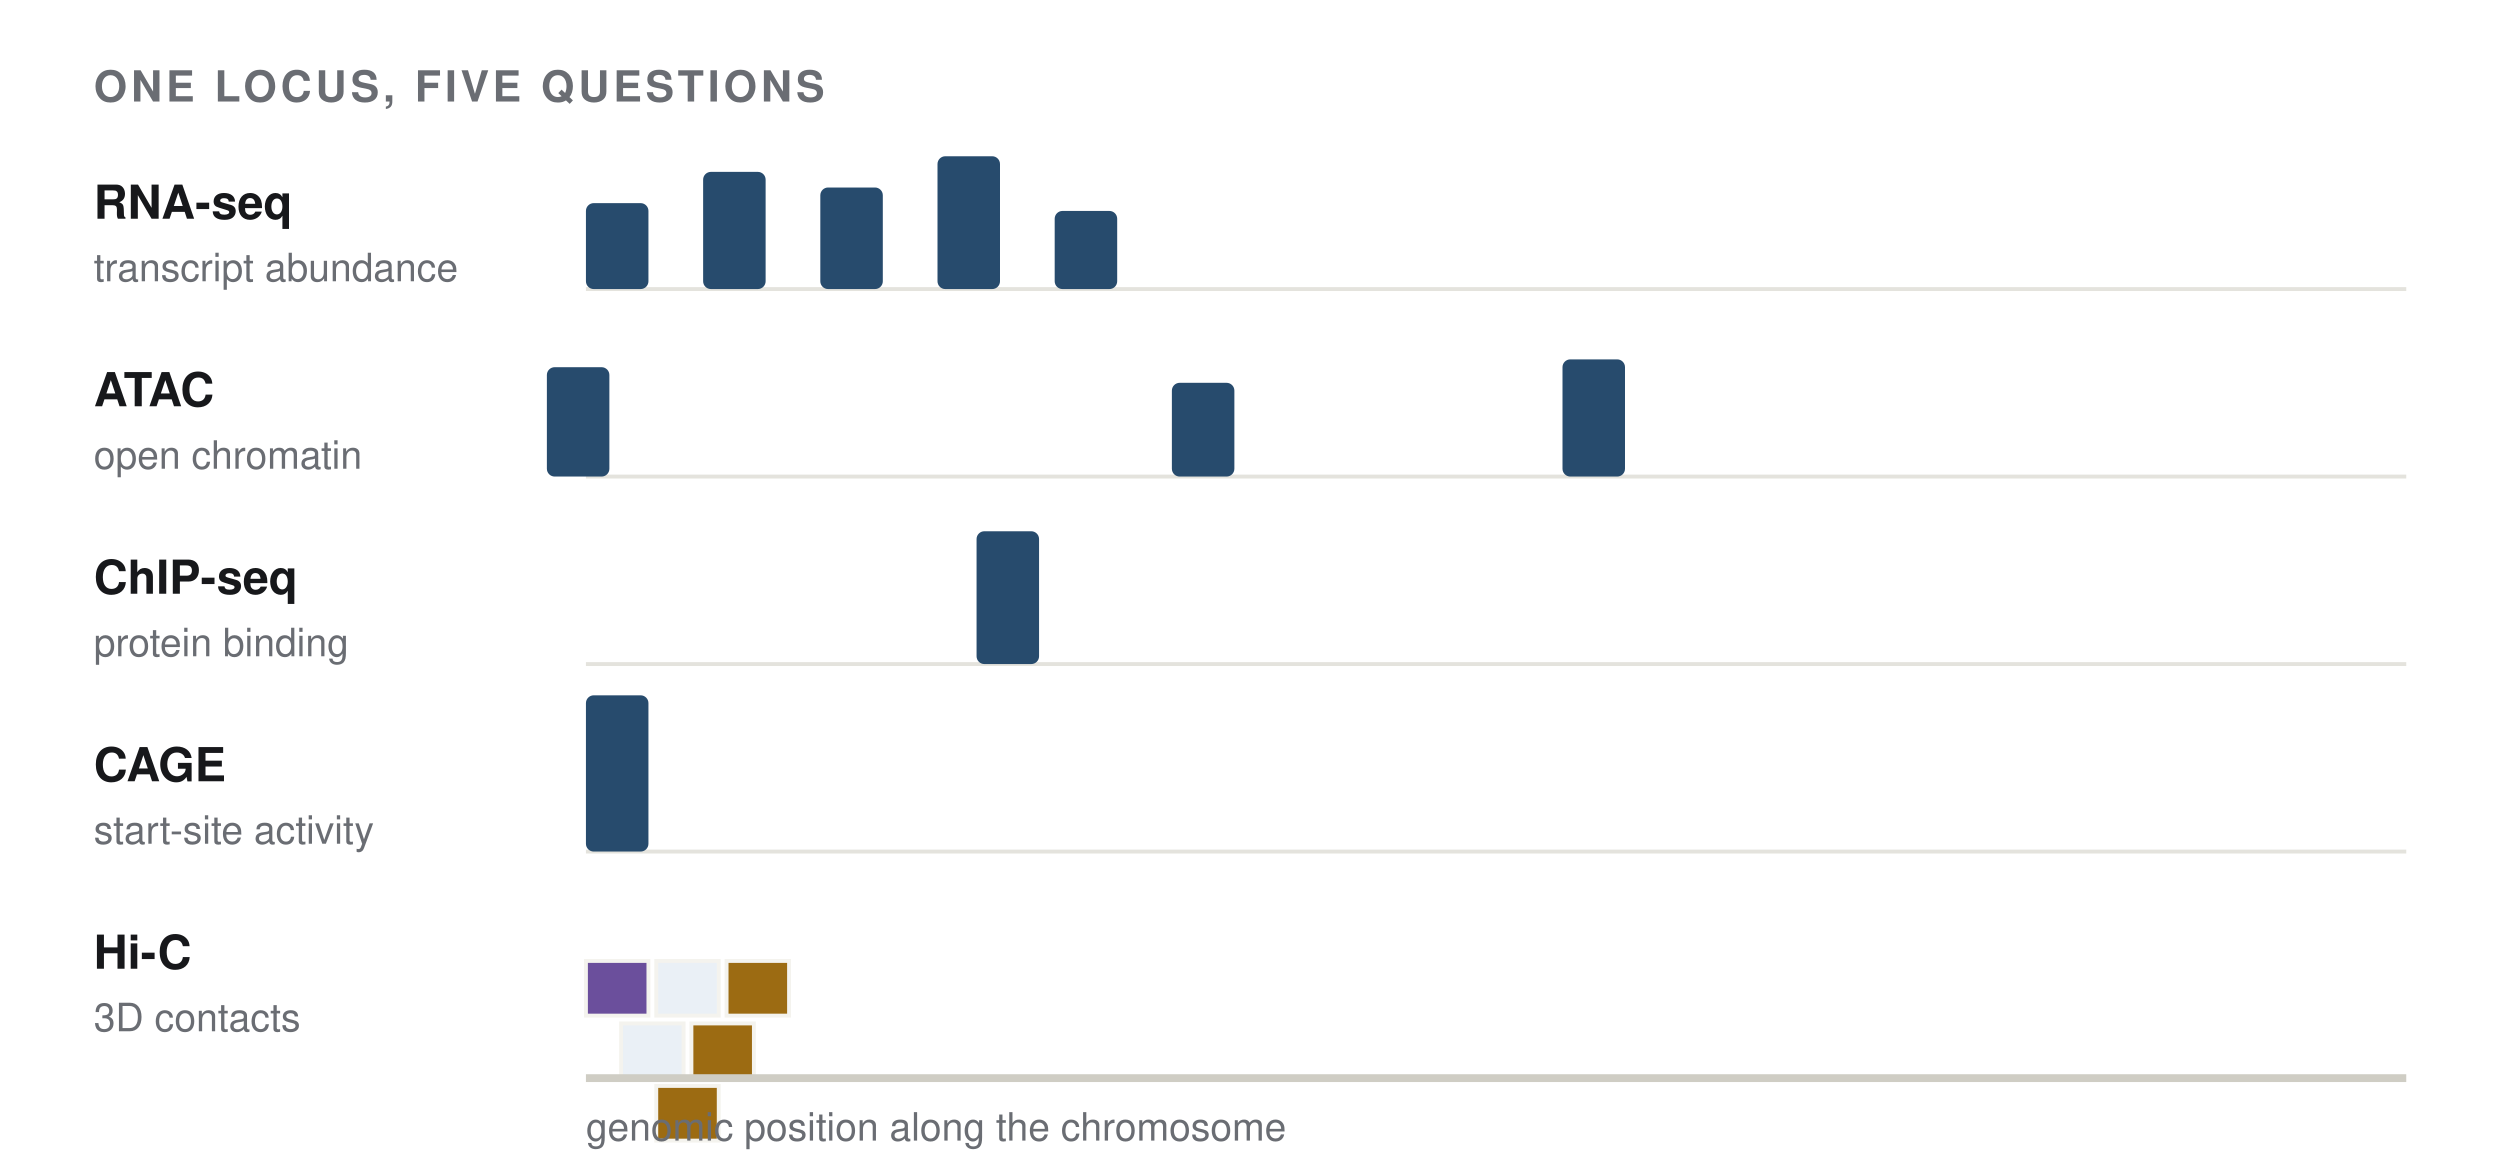
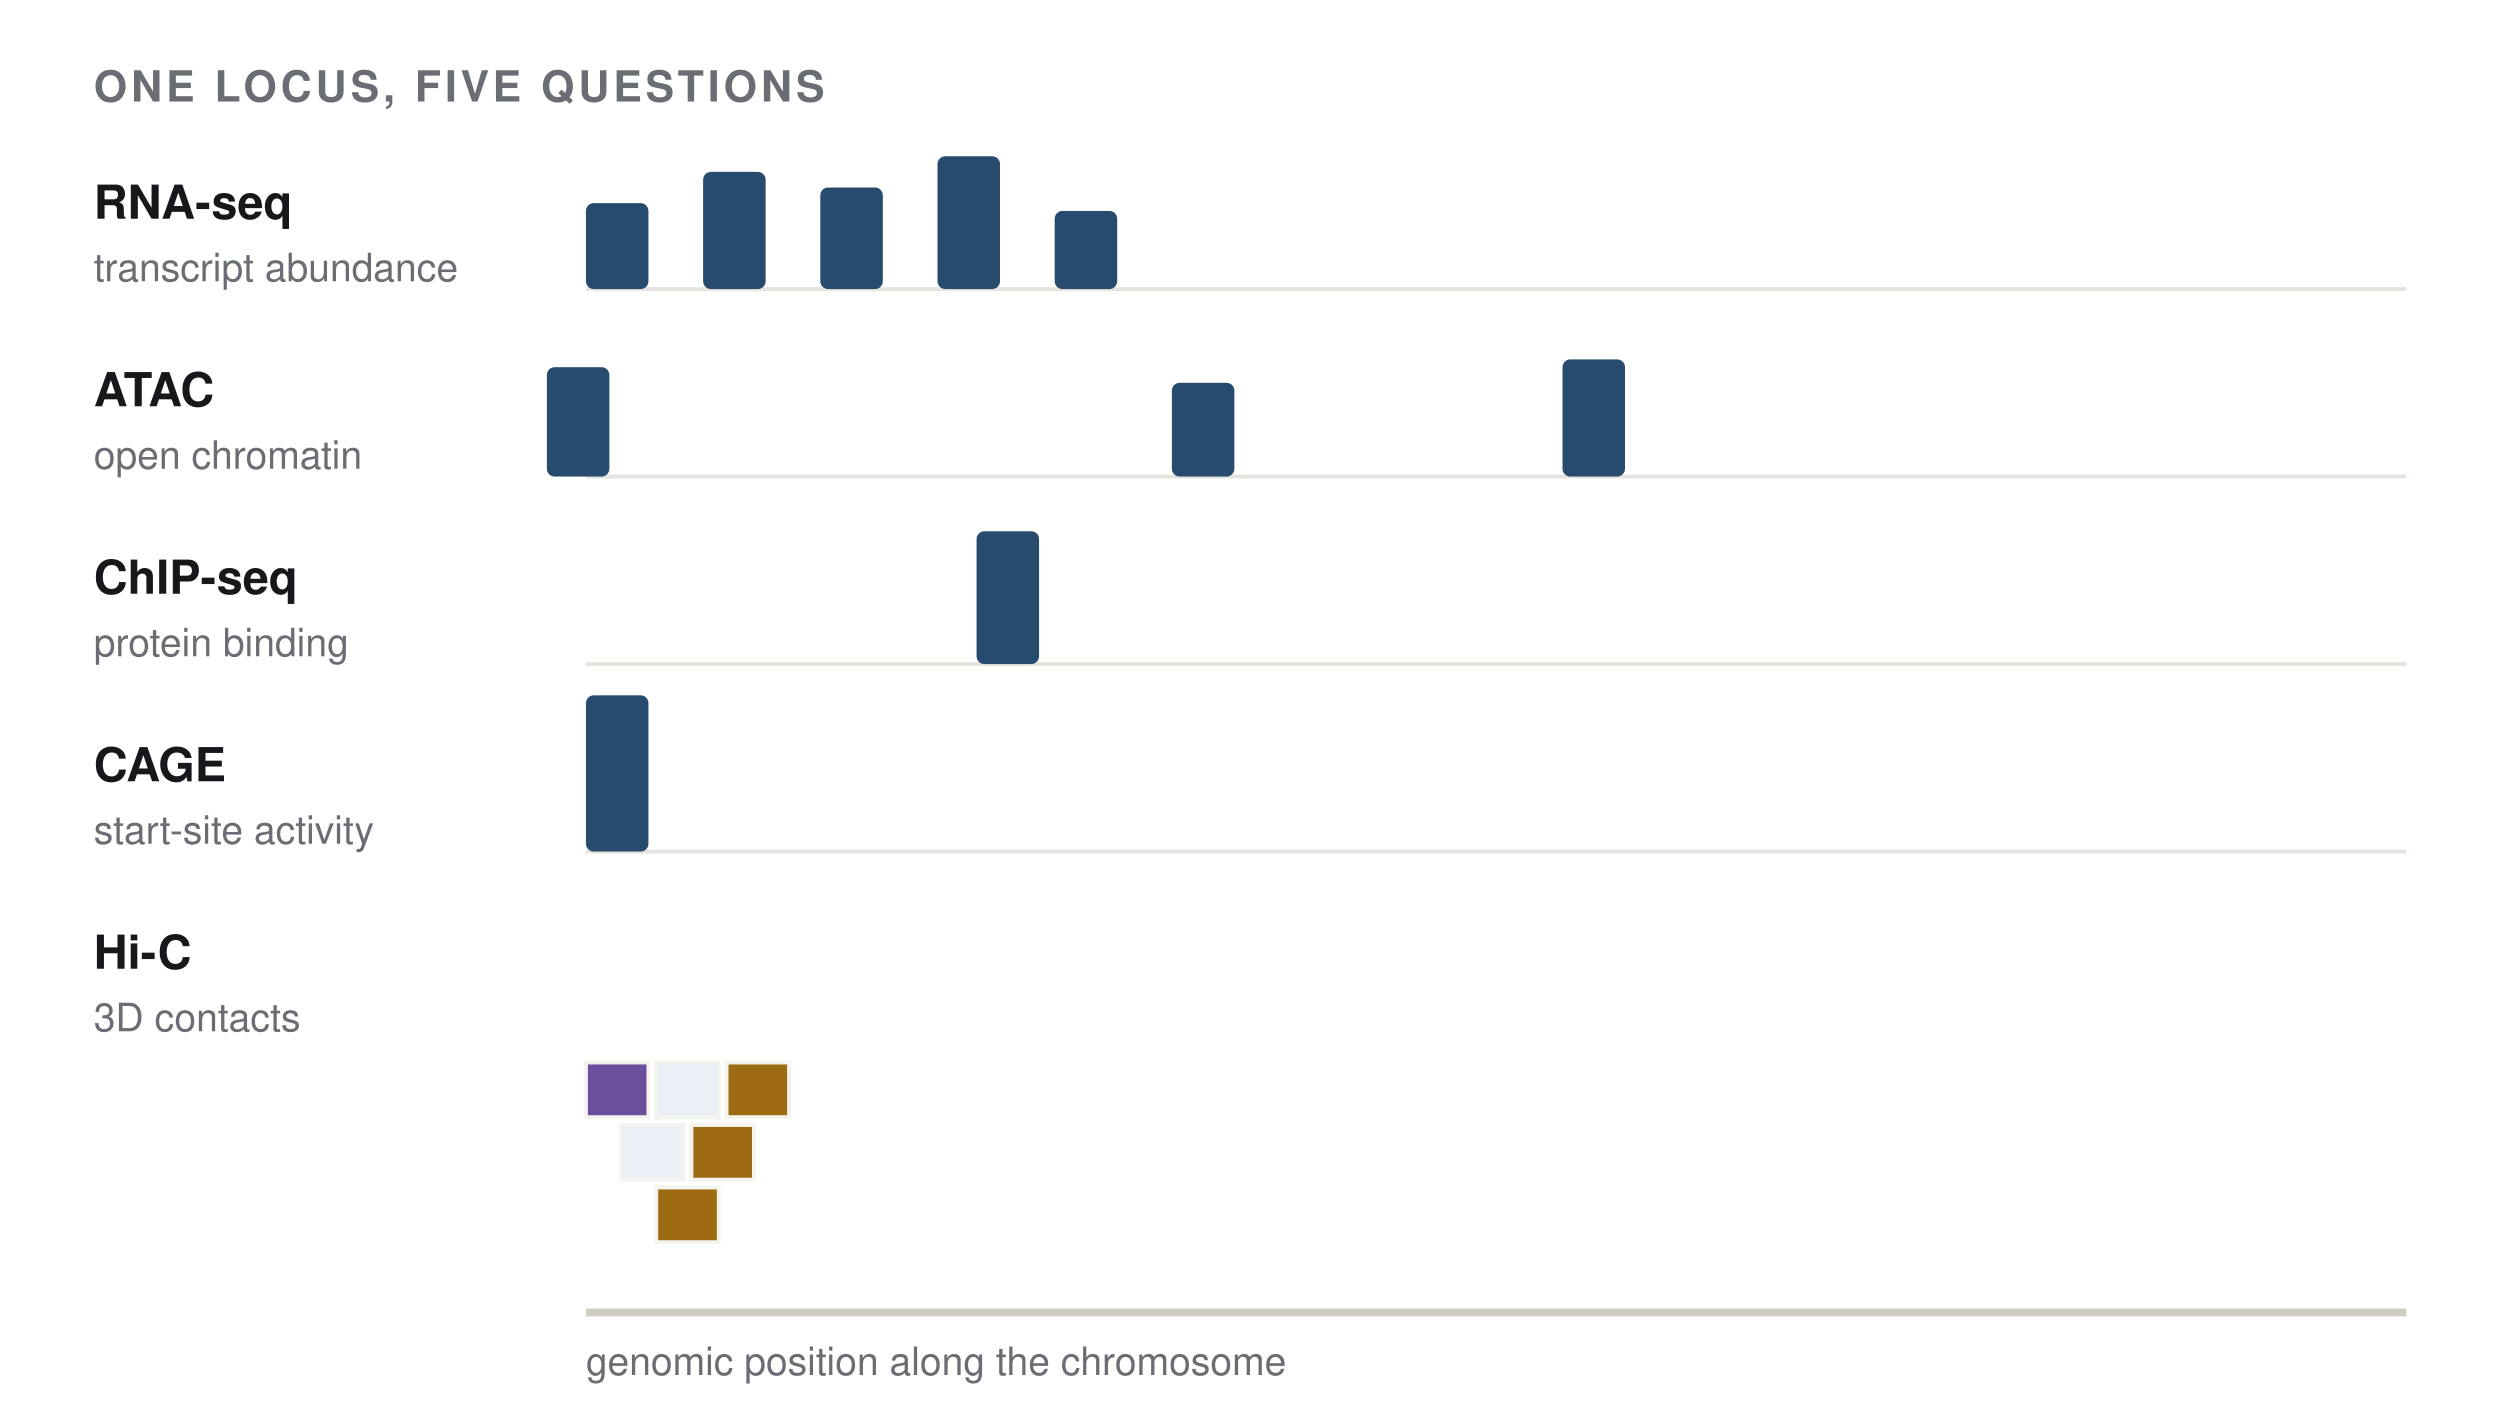
- <svg xmlns="http://www.w3.org/2000/svg" viewBox="0 0 640 300" font-family="-apple-system, BlinkMacSystemFont, 'Segoe UI', Helvetica, Arial, sans-serif" role="img" aria-label="Regulatory assays as stacked tracks over a shared genome axis.">
+ <svg xmlns="http://www.w3.org/2000/svg" viewBox="0 0 640 360" font-family="-apple-system, BlinkMacSystemFont, 'Segoe UI', Helvetica, Arial, sans-serif" role="img" aria-label="Regulatory assays as stacked tracks over a shared genome axis.">
  <text x="24.0" y="26.0" font-size="11" font-weight="700" fill="#6a6d73" letter-spacing="1">ONE LOCUS, FIVE QUESTIONS</text>
  <text x="24" y="56" font-family="-apple-system, BlinkMacSystemFont, 'Segoe UI', Helvetica, Arial, sans-serif" font-size="12" font-weight="600" fill="#17181b">RNA-seq</text>
  <text x="24" y="72" font-family="-apple-system, BlinkMacSystemFont, 'Segoe UI', Helvetica, Arial, sans-serif" font-size="10" fill="#6a6d73">transcript abundance</text>
  <line x1="150" y1="74" x2="616" y2="74" stroke="#e4e3dd" stroke-width="1" />
  <rect x="150" y="52" width="16" height="22" fill="#274b6d" rx="2" />
  <rect x="180" y="44" width="16" height="30" fill="#274b6d" rx="2" />
  <rect x="210" y="48" width="16" height="26" fill="#274b6d" rx="2" />
  <rect x="240" y="40" width="16" height="34" fill="#274b6d" rx="2" />
  <rect x="270" y="54" width="16" height="20" fill="#274b6d" rx="2" />
  <text x="24" y="104" font-family="-apple-system, BlinkMacSystemFont, 'Segoe UI', Helvetica, Arial, sans-serif" font-size="12" font-weight="600" fill="#17181b">ATAC</text>
  <text x="24" y="120" font-family="-apple-system, BlinkMacSystemFont, 'Segoe UI', Helvetica, Arial, sans-serif" font-size="10" fill="#6a6d73">open chromatin</text>
  <line x1="150" y1="122" x2="616" y2="122" stroke="#e4e3dd" stroke-width="1" />
  <rect x="140" y="94" width="16" height="28" fill="#274b6d" rx="2" />
  <rect x="300" y="98" width="16" height="24" fill="#274b6d" rx="2" />
  <rect x="400" y="92" width="16" height="30" fill="#274b6d" rx="2" />
  <text x="24" y="152" font-family="-apple-system, BlinkMacSystemFont, 'Segoe UI', Helvetica, Arial, sans-serif" font-size="12" font-weight="600" fill="#17181b">ChIP-seq</text>
  <text x="24" y="168" font-family="-apple-system, BlinkMacSystemFont, 'Segoe UI', Helvetica, Arial, sans-serif" font-size="10" fill="#6a6d73">protein binding</text>
  <line x1="150" y1="170" x2="616" y2="170" stroke="#e4e3dd" stroke-width="1" />
  <rect x="250" y="136" width="16" height="34" fill="#274b6d" rx="2" />
  <text x="24" y="200" font-family="-apple-system, BlinkMacSystemFont, 'Segoe UI', Helvetica, Arial, sans-serif" font-size="12" font-weight="600" fill="#17181b">CAGE</text>
  <text x="24" y="216" font-family="-apple-system, BlinkMacSystemFont, 'Segoe UI', Helvetica, Arial, sans-serif" font-size="10" fill="#6a6d73">start-site activity</text>
  <line x1="150" y1="218" x2="616" y2="218" stroke="#e4e3dd" stroke-width="1" />
  <rect x="150" y="178" width="16" height="40" fill="#274b6d" rx="2" />
  <text x="24" y="248" font-family="-apple-system, BlinkMacSystemFont, 'Segoe UI', Helvetica, Arial, sans-serif" font-size="12" font-weight="600" fill="#17181b">Hi-C</text>
  <text x="24" y="264" font-family="-apple-system, BlinkMacSystemFont, 'Segoe UI', Helvetica, Arial, sans-serif" font-size="10" fill="#6a6d73">3D contacts</text>
-   <rect x="150" y="246" width="16" height="14" fill="#6b4f9c" stroke="#f4f3ee" stroke-width="1" />
-   <rect x="168" y="246" width="16" height="14" fill="#eaf0f6" stroke="#f4f3ee" stroke-width="1" />
-   <rect x="186" y="246" width="16" height="14" fill="#9c6b12" stroke="#f4f3ee" stroke-width="1" />
-   <rect x="159" y="262" width="16" height="14" fill="#eaf0f6" stroke="#f4f3ee" stroke-width="1" />
-   <rect x="177" y="262" width="16" height="14" fill="#9c6b12" stroke="#f4f3ee" stroke-width="1" />
-   <rect x="168" y="278" width="16" height="14" fill="#9c6b12" stroke="#f4f3ee" stroke-width="1" />
-   <line x1="150" y1="276" x2="616" y2="276" stroke="#cfcdc4" stroke-width="2" />
-   <text x="150" y="292" font-family="-apple-system, BlinkMacSystemFont, 'Segoe UI', Helvetica, Arial, sans-serif" font-size="10" fill="#6a6d73">genomic position along the chromosome</text>
+   <rect x="150" y="272" width="16" height="14" fill="#6b4f9c" stroke="#f4f3ee" stroke-width="1" />
+   <rect x="168" y="272" width="16" height="14" fill="#eaf0f6" stroke="#f4f3ee" stroke-width="1" />
+   <rect x="186" y="272" width="16" height="14" fill="#9c6b12" stroke="#f4f3ee" stroke-width="1" />
+   <rect x="159" y="288" width="16" height="14" fill="#eaf0f6" stroke="#f4f3ee" stroke-width="1" />
+   <rect x="177" y="288" width="16" height="14" fill="#9c6b12" stroke="#f4f3ee" stroke-width="1" />
+   <rect x="168" y="304" width="16" height="14" fill="#9c6b12" stroke="#f4f3ee" stroke-width="1" />
+   <line x1="150" y1="336" x2="616" y2="336" stroke="#cfcdc4" stroke-width="2" />
+   <text x="150" y="352" font-family="-apple-system, BlinkMacSystemFont, 'Segoe UI', Helvetica, Arial, sans-serif" font-size="10" fill="#6a6d73">genomic position along the chromosome</text>
</svg>
